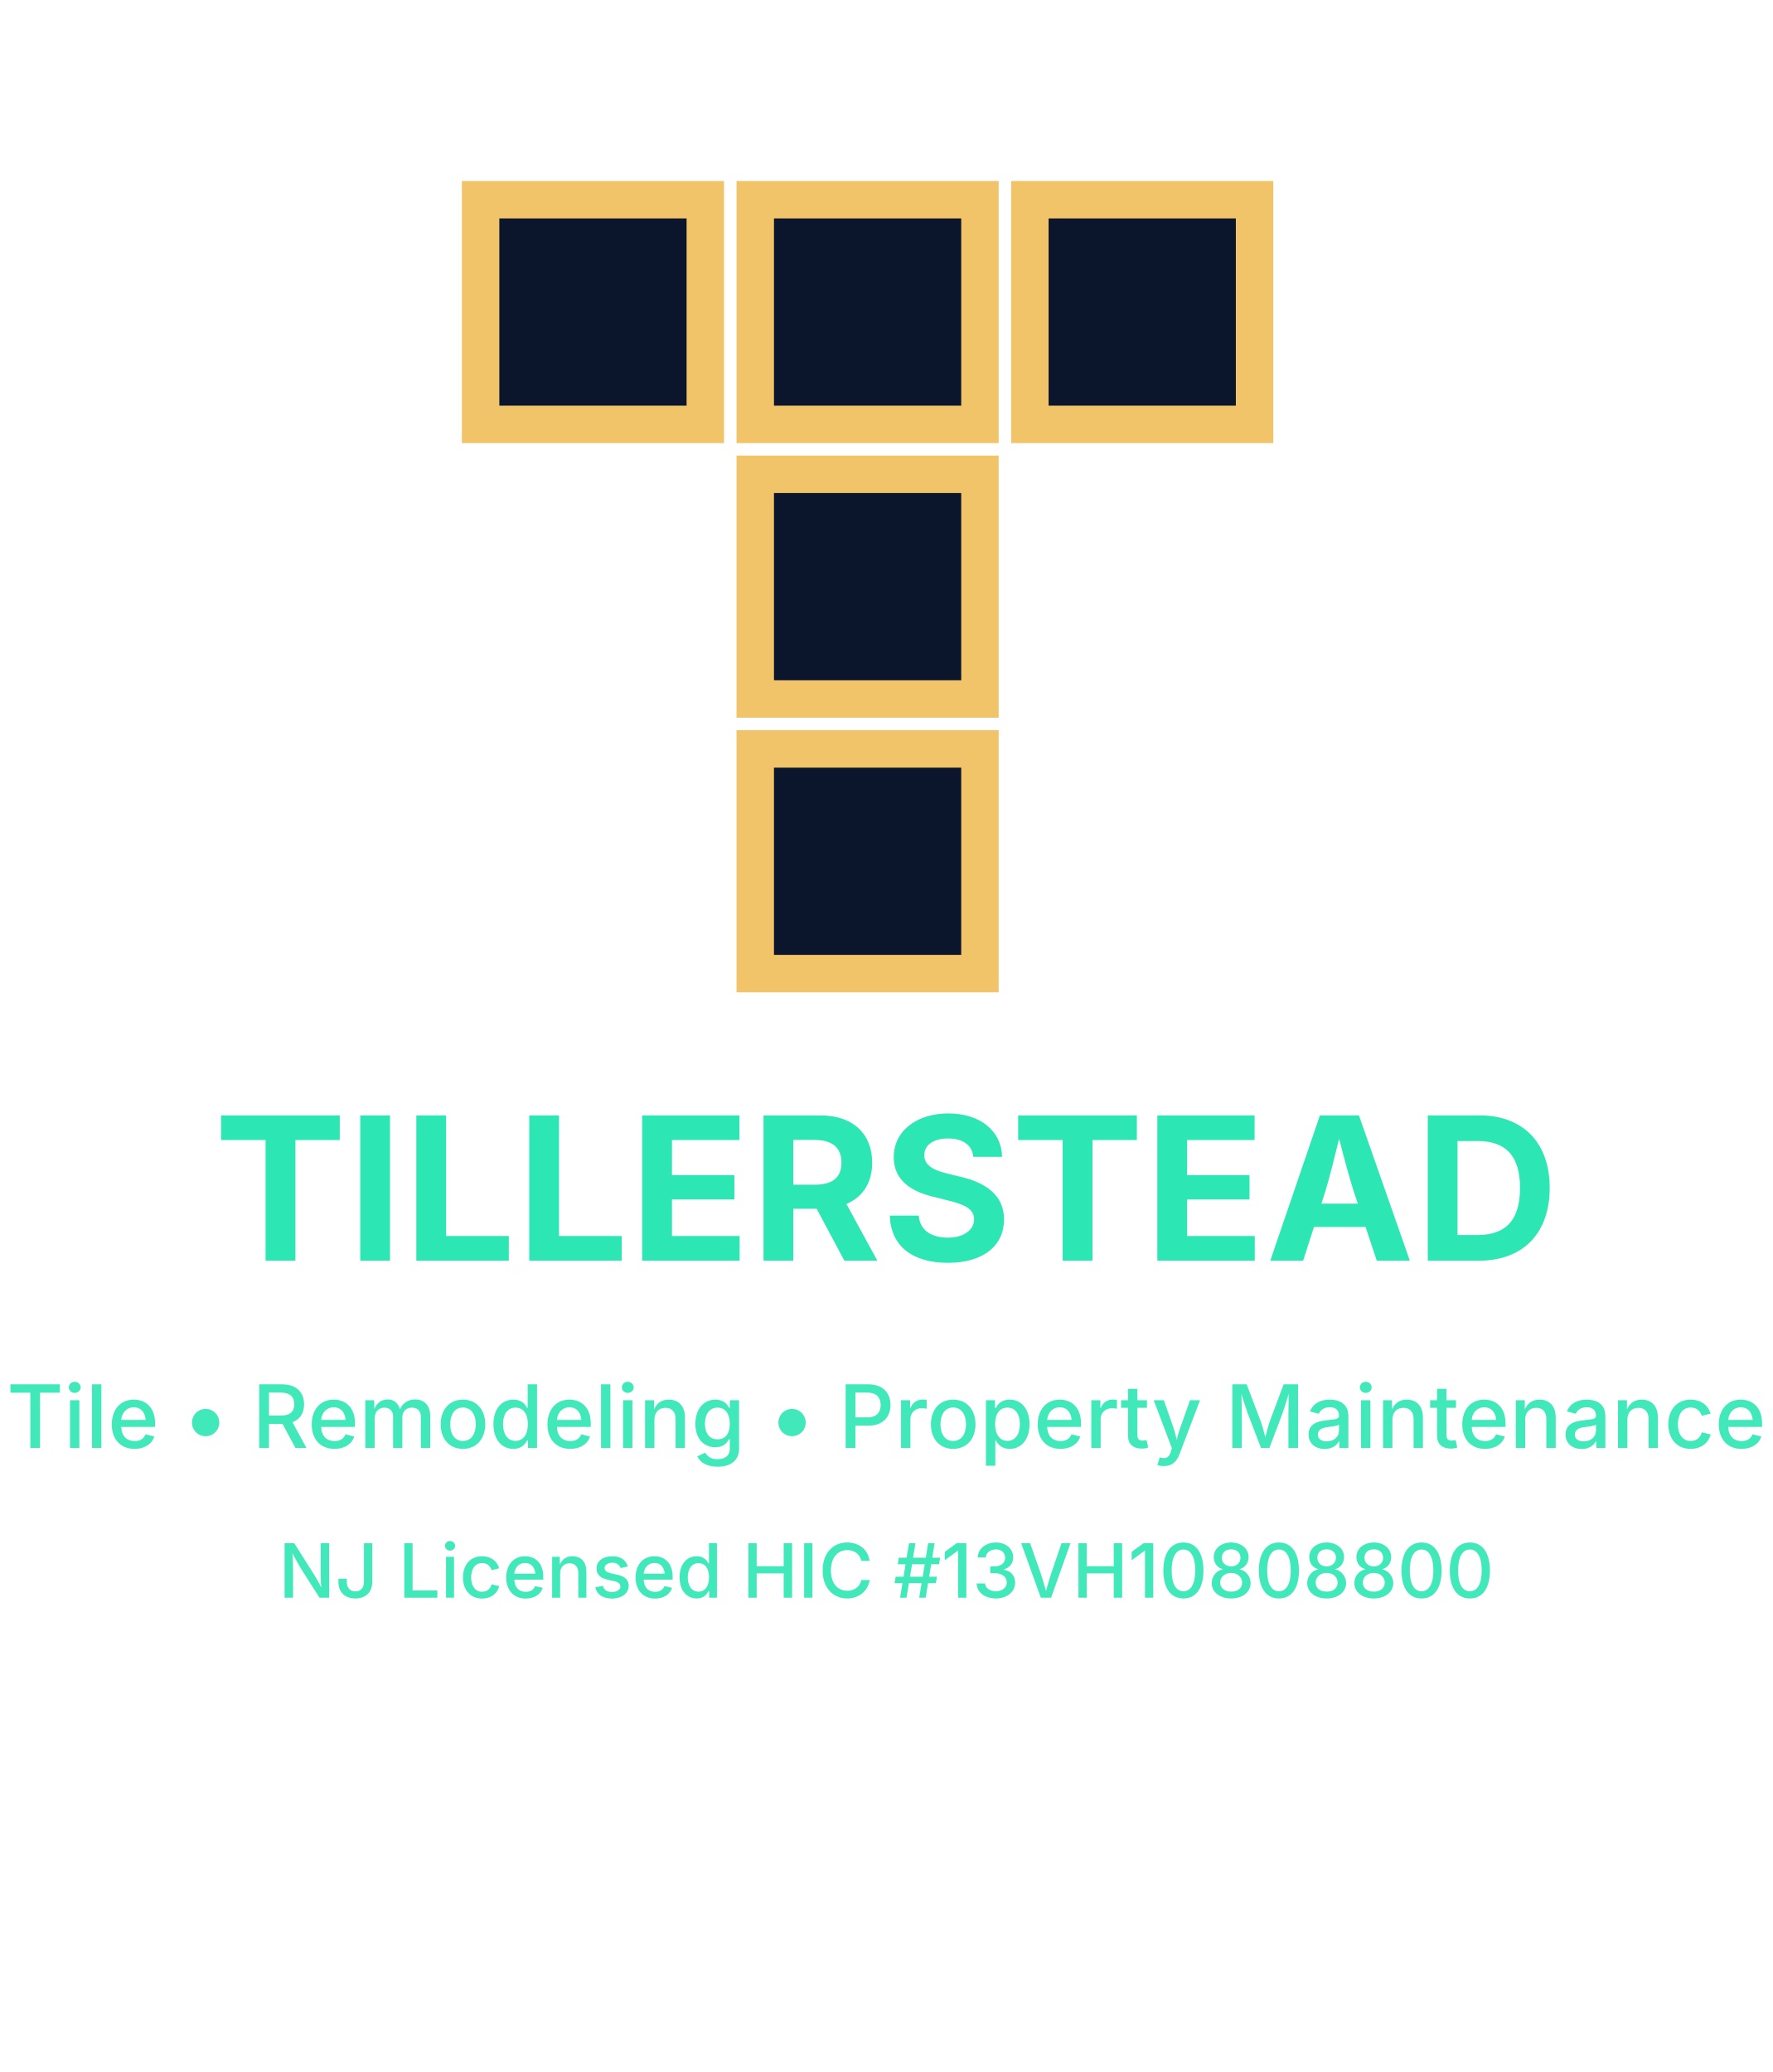
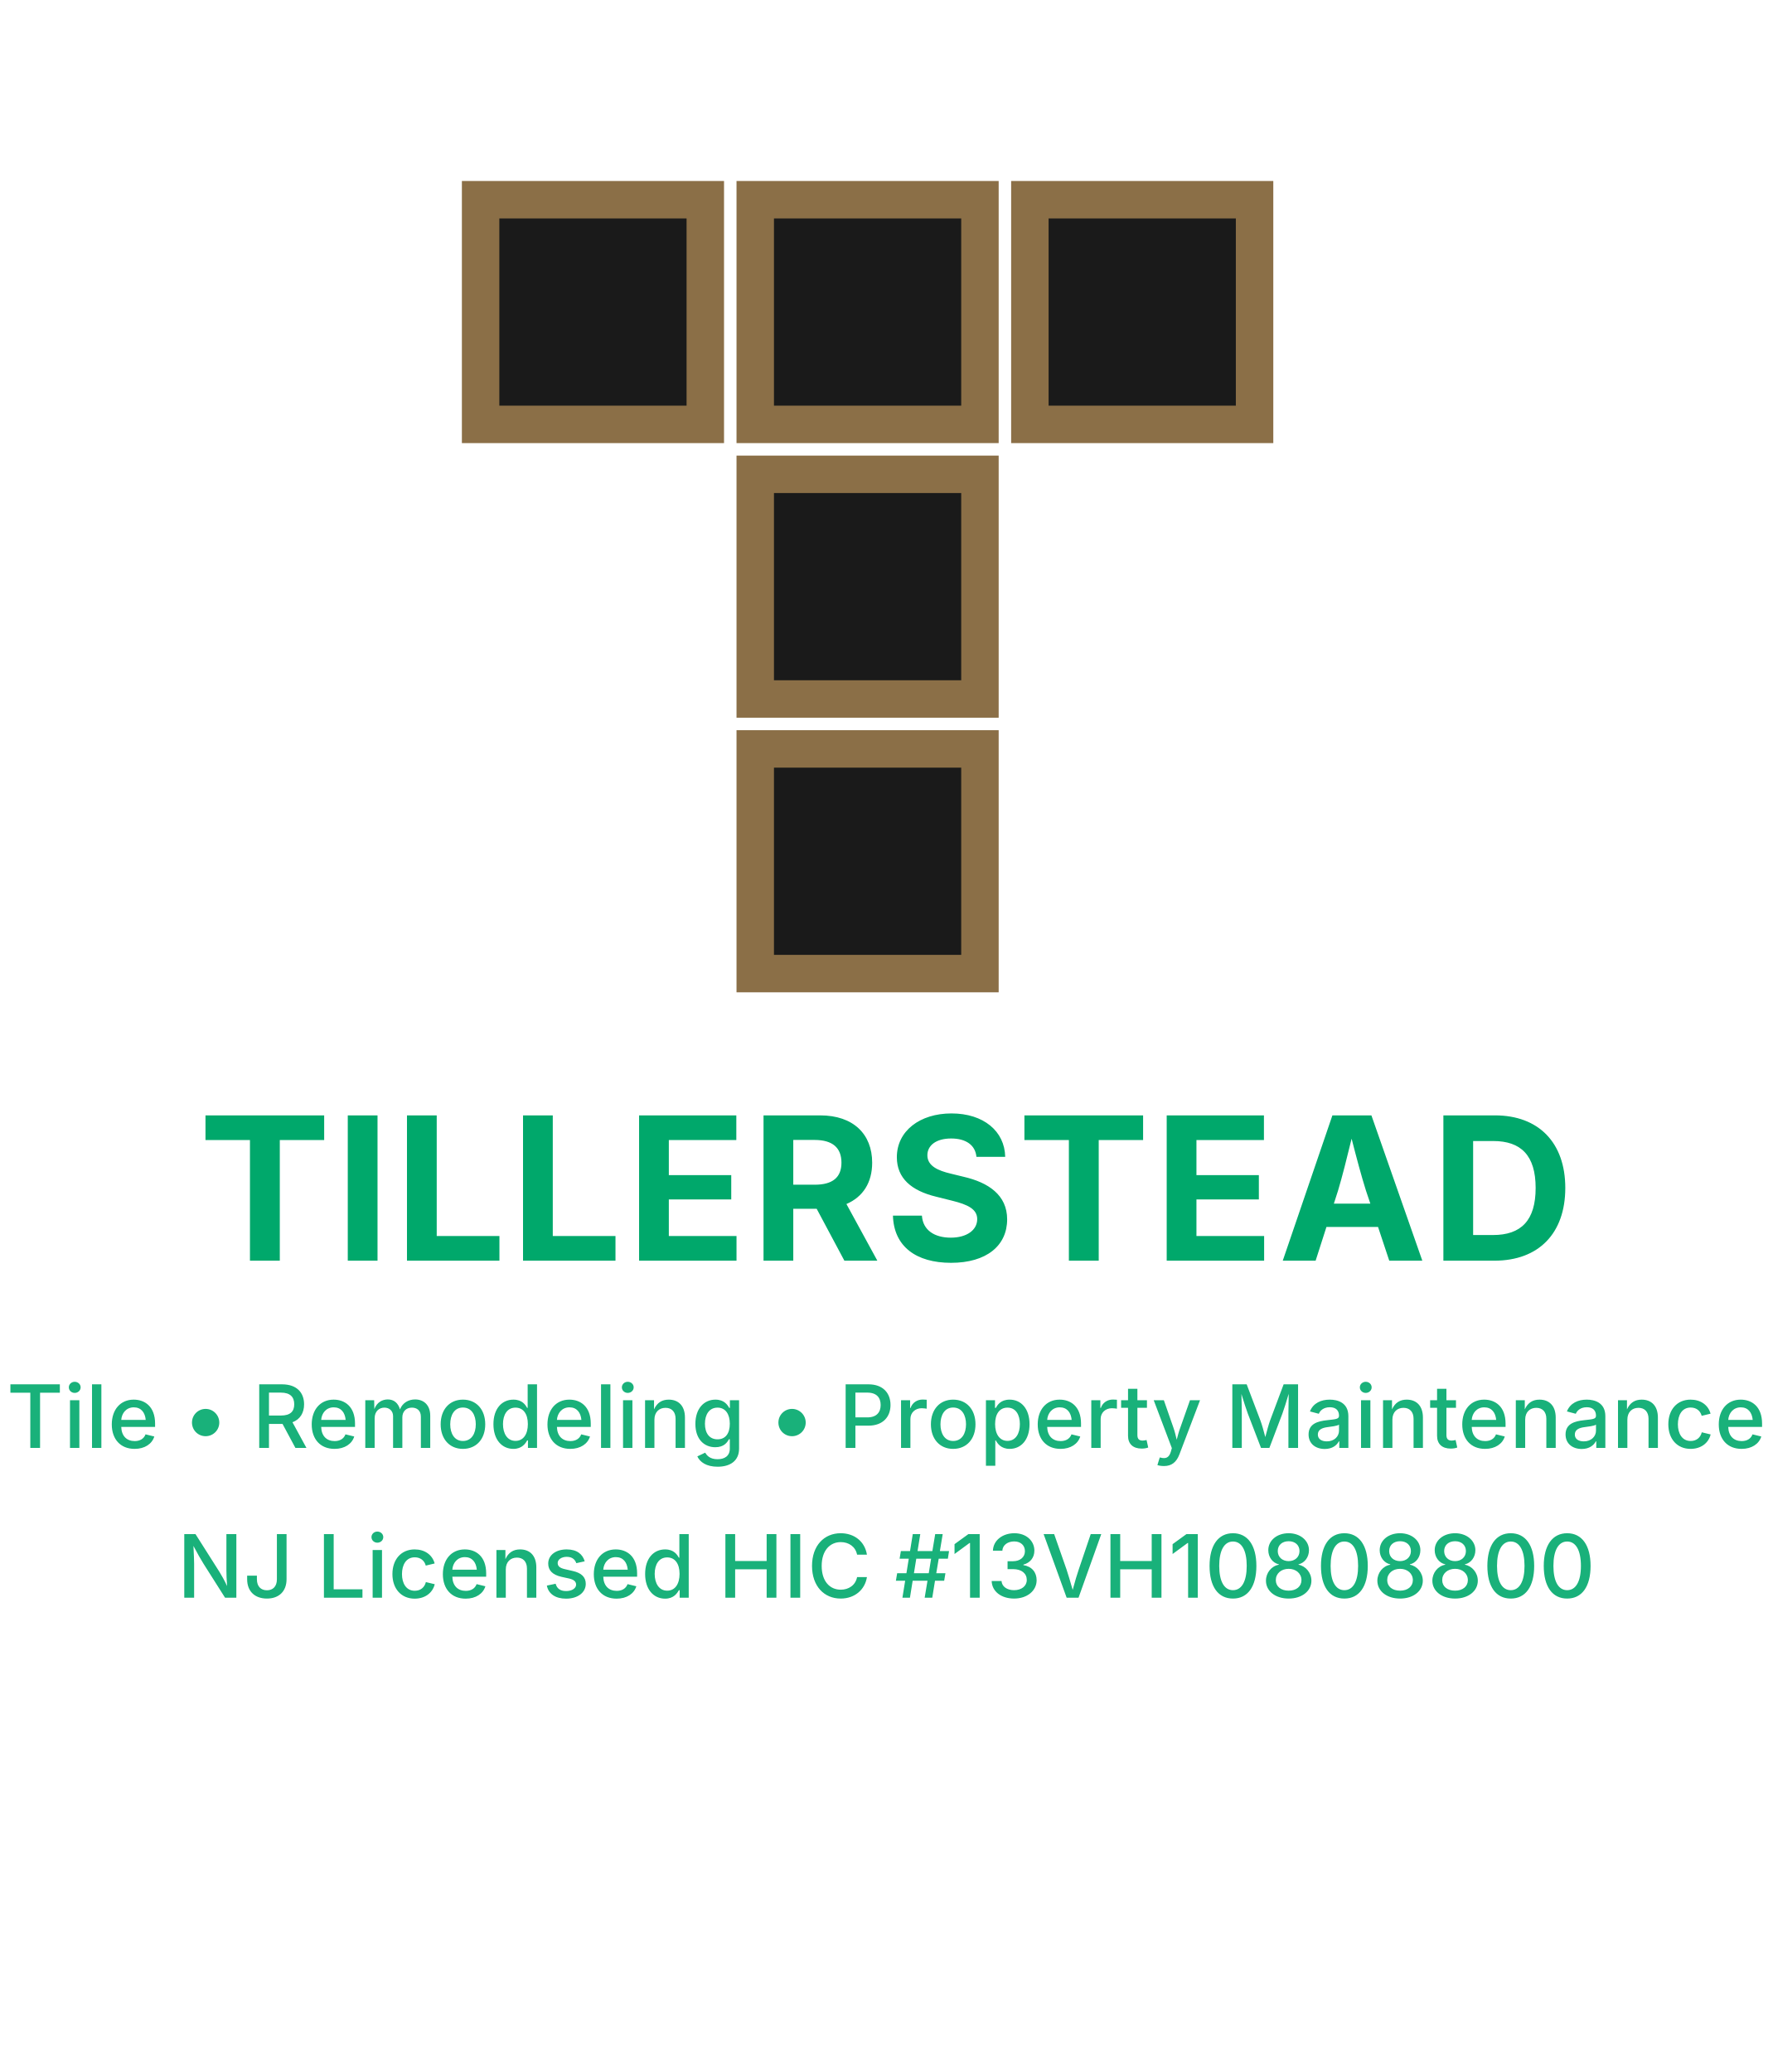
<svg xmlns="http://www.w3.org/2000/svg" viewBox="-12 -12 284 332" role="img" aria-labelledby="ts-logo-title ts-logo-desc">
  <style>
-     .ts-tile { fill: #0b162d; }
-     .ts-grout { stroke: #f1c46a; }
-     .ts-text-main { fill: #2ce6b3; }
-     .ts-text-sub  { fill: #2ce6b3; opacity: 0.9; }
+     .t-mark{stroke:var(--color-accent,#8b6f47);stroke-width:6;stroke-linejoin:miter;fill:var(--color-dark-primary,#1a1a1a)}
+     .word-main{fill:var(--color-primary,#00a86b);font:700 32px system-ui,-apple-system,BlinkMacSystemFont,'Segoe UI',sans-serif;letter-spacing:.5px;text-anchor:middle}
+     .word-sub{fill:var(--color-primary,#00a86b);font:500 14px system-ui,-apple-system,BlinkMacSystemFont,'Segoe UI',sans-serif;opacity:.9;text-anchor:middle}
  </style>
-   <g transform="translate(65,20)" class="ts-grout" stroke-width="6" stroke-linejoin="miter">
-     <rect x="0" y="0" width="36" height="36" class="ts-tile" />
-     <rect x="44" y="0" width="36" height="36" class="ts-tile" />
-     <rect x="88" y="0" width="36" height="36" class="ts-tile" />
-     <rect x="44" y="44" width="36" height="36" class="ts-tile" />
-     <rect x="44" y="88" width="36" height="36" class="ts-tile" />
+   <g class="t-mark" transform="translate(65,20)">
+     <rect x="0" y="0" width="36" height="36" />
+     <rect x="44" y="0" width="36" height="36" />
+     <rect x="88" y="0" width="36" height="36" />
+     <rect x="44" y="44" width="36" height="36" />
+     <rect x="44" y="88" width="36" height="36" />
  </g>
-   <text x="130" y="190" text-anchor="middle" class="ts-text-main" font-family="system-ui,-apple-system,BlinkMacSystemFont,'Segoe UI',sans-serif" font-size="32" font-weight="700">
-     TILLERSTEAD
-   </text>
-   <text x="130" y="220" text-anchor="middle" class="ts-text-sub" font-family="system-ui,-apple-system,BlinkMacSystemFont,'Segoe UI',sans-serif" font-size="14" font-weight="500">
-     Tile • Remodeling • Property Maintenance
-   </text>
-   <text x="130" y="244" text-anchor="middle" class="ts-text-sub" font-family="system-ui,-apple-system,BlinkMacSystemFont,'Segoe UI',sans-serif" font-size="12" font-weight="500">
-     NJ Licensed HIC #13VH10808800
-   </text>
+   <text x="130" y="190" class="word-main">TILLERSTEAD</text>
+   <text x="130" y="220" class="word-sub">Tile • Remodeling • Property Maintenance</text>
+   <text x="130" y="244" class="word-sub" font-size="12">NJ Licensed HIC #13VH10808800</text>
</svg>
